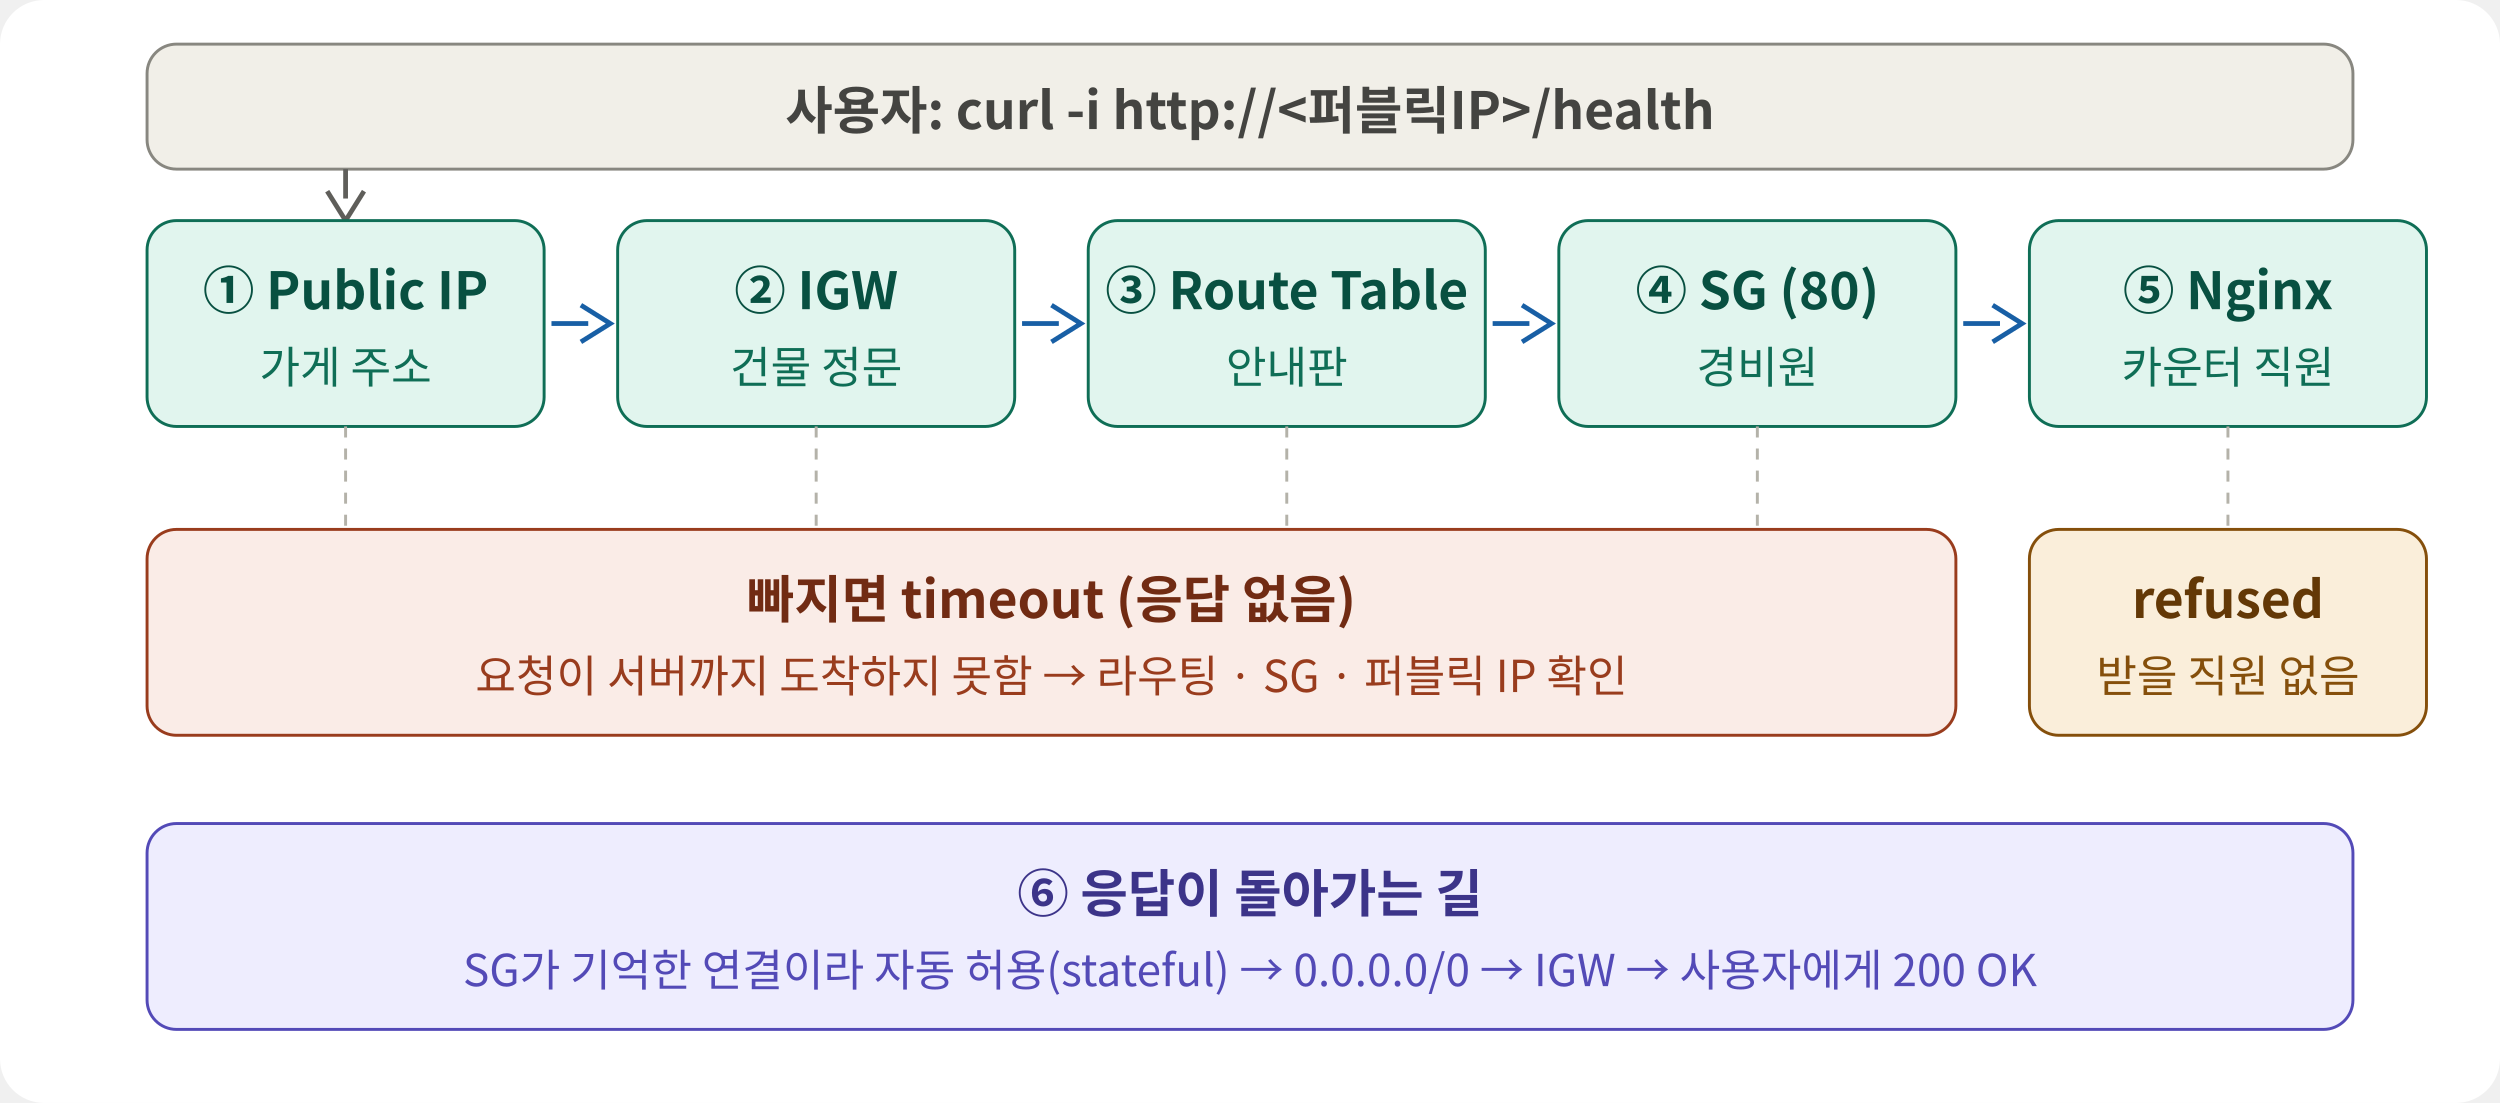
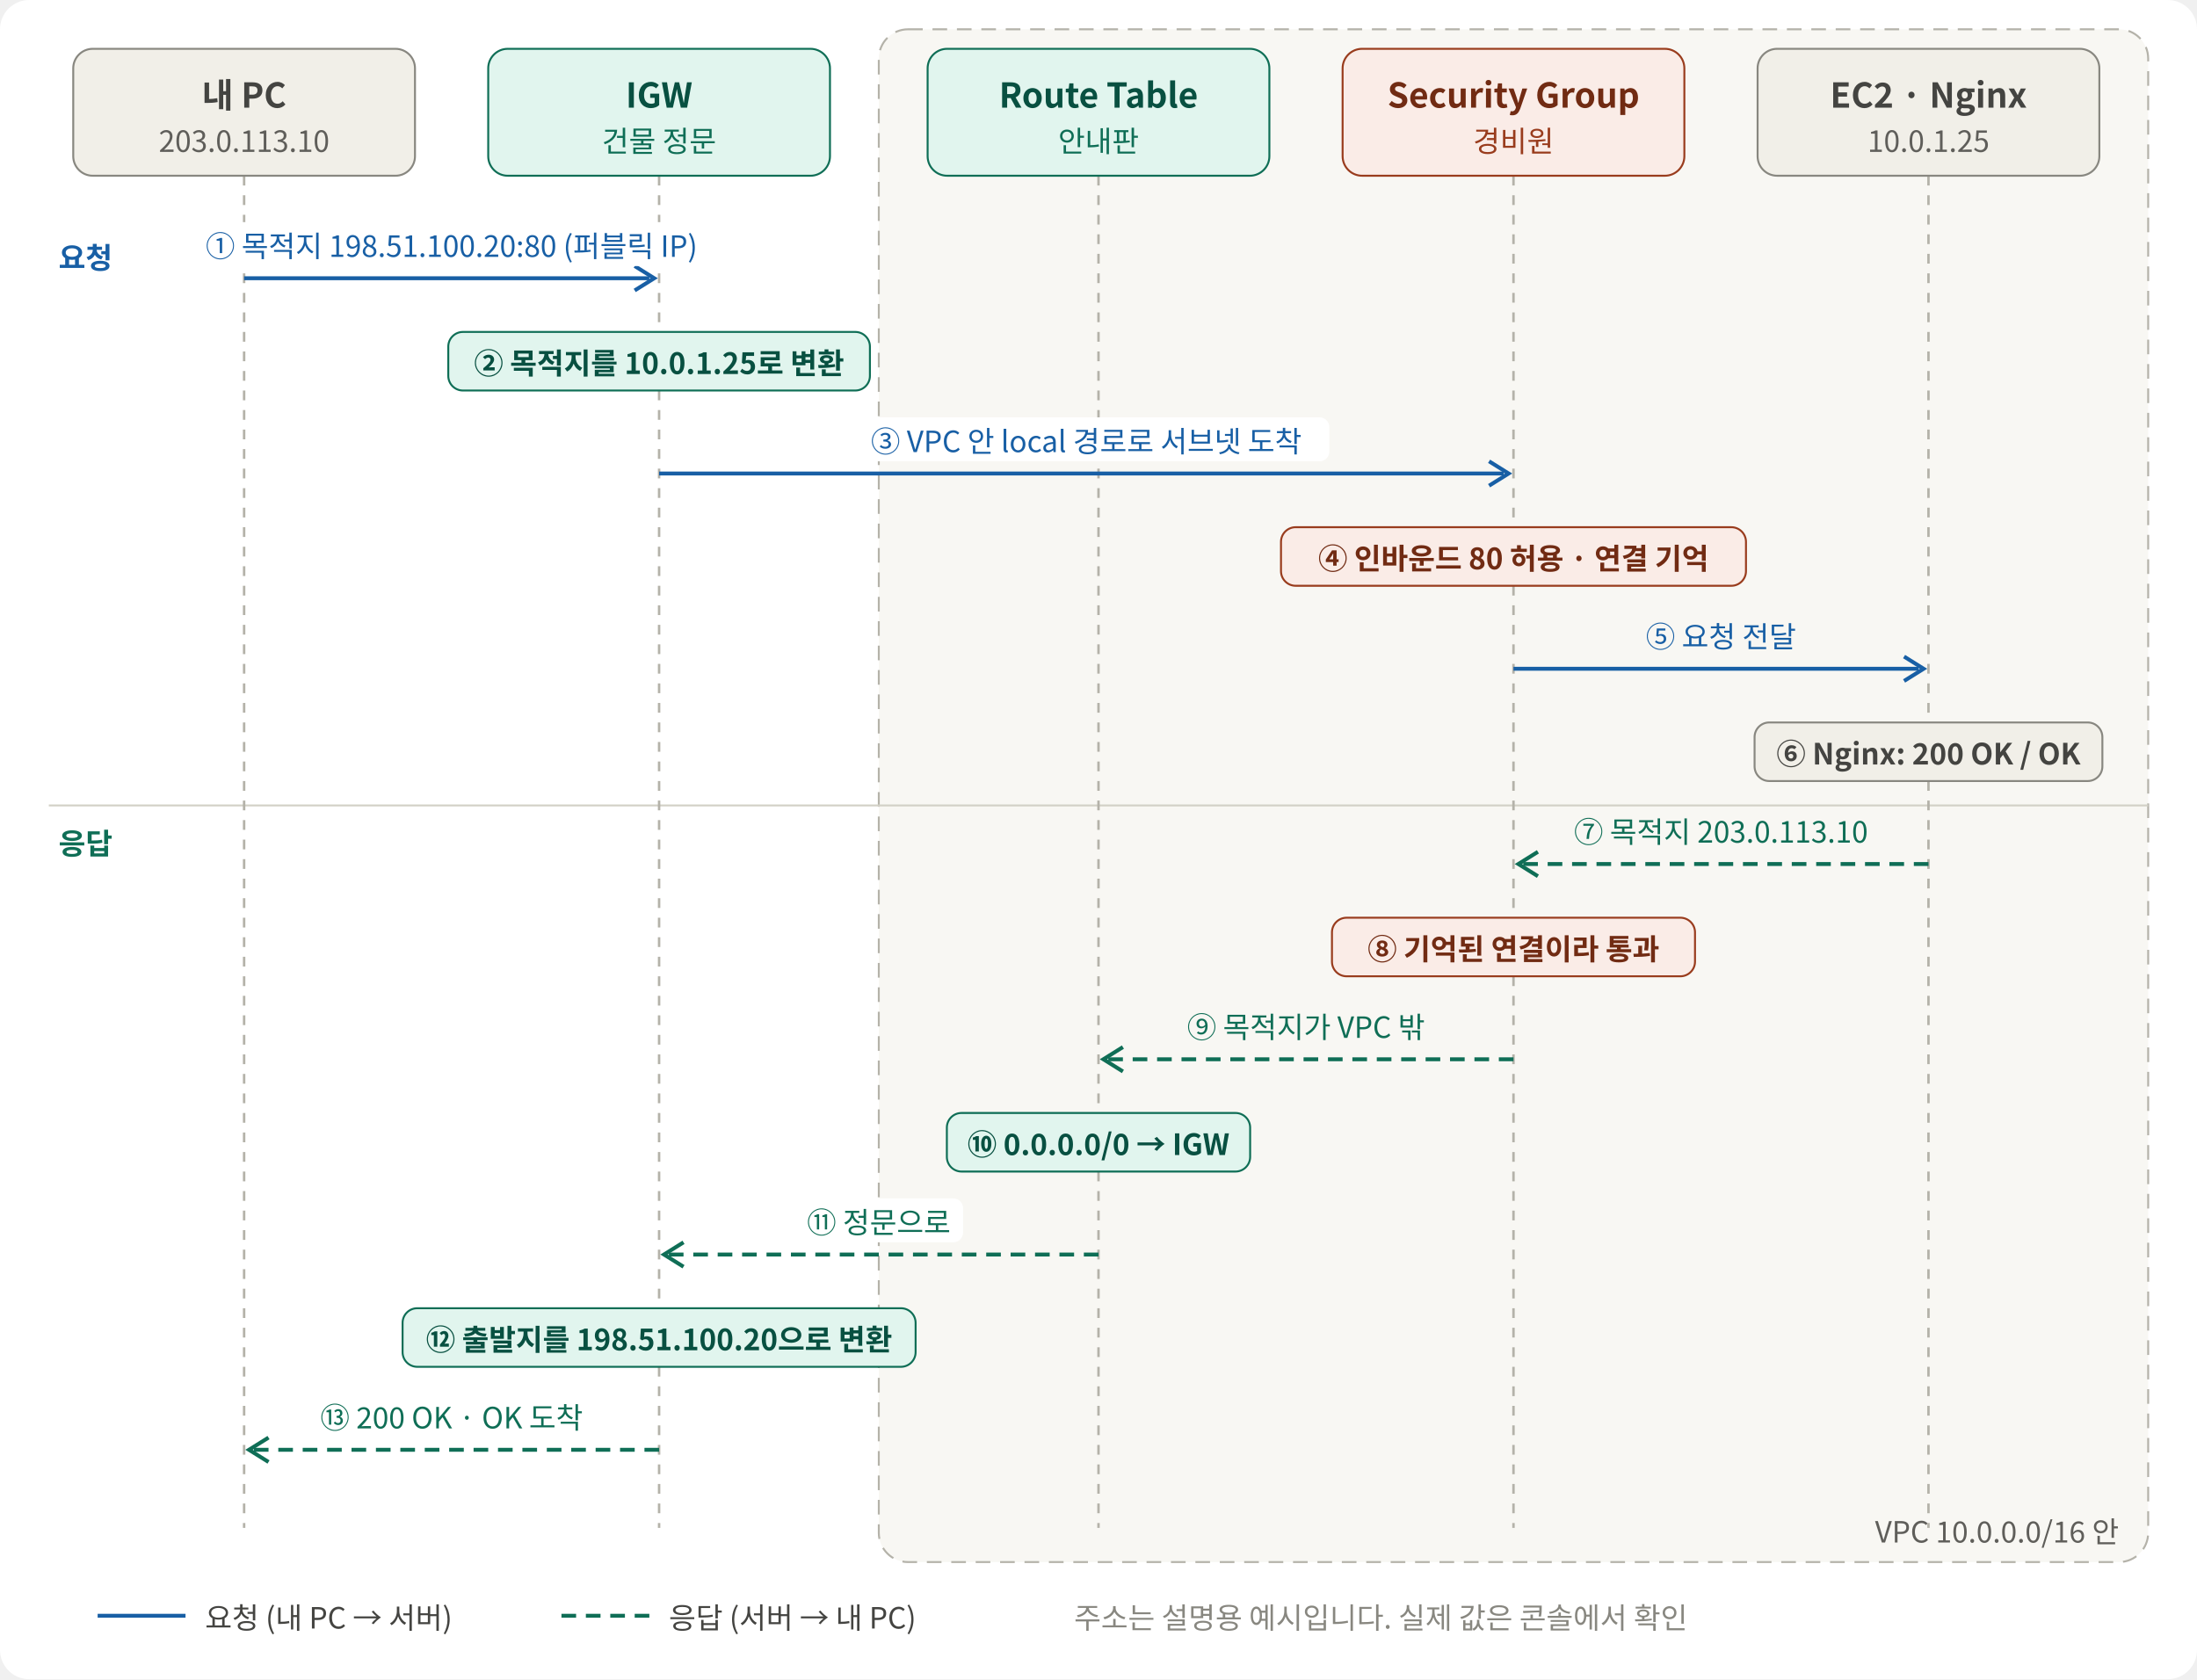
- <svg xmlns="http://www.w3.org/2000/svg" width="680" height="300" viewBox="0 0 680 300" font-family="-apple-system, 'Apple SD Gothic Neo', 'Malgun Gothic', 'Noto Sans KR', 'Noto Sans CJK KR', sans-serif" role="img">
-   <rect width="680" height="300" fill="#FFFFFF" rx="12" />
-   <rect x="40" y="12" width="600" height="34" rx="8" fill="#F1EFE8" stroke="#888780" stroke-width="0.8" />
-   <text x="340.0" y="29.0" text-anchor="middle" dominant-baseline="central" font-size="14" font-weight="600" fill="#444441">사용자: curl -i http://&lt;퍼블릭IP&gt;/health</text>
-   <line x1="94" y1="46" x2="94" y2="54" stroke="#5F5E5A" stroke-width="1.3" />
-   <path d="M89 52 L94 60 L99 52" fill="none" stroke="#5F5E5A" stroke-width="1.3" />
-   <rect x="40" y="60" width="108" height="56" rx="8" fill="#E1F5EE" stroke="#0F6E56" stroke-width="0.8" />
-   <text x="94.0" y="78.0" text-anchor="middle" dominant-baseline="central" font-size="14" font-weight="600" fill="#085041">① Public IP</text>
-   <text x="94.0" y="99.0" text-anchor="middle" dominant-baseline="central" font-size="12" fill="#0F6E56">가게 주소</text>
-   <line x1="150" y1="88" x2="160" y2="88" stroke="#185FA5" stroke-width="1.3" />
-   <path d="M158 83 L166 88 L158 93" fill="none" stroke="#185FA5" stroke-width="1.3" />
-   <line x1="94.0" y1="116" x2="94.0" y2="144" stroke="#B4B2A9" stroke-width="0.8" stroke-dasharray="3 3" />
-   <rect x="168" y="60" width="108" height="56" rx="8" fill="#E1F5EE" stroke="#0F6E56" stroke-width="0.8" />
-   <text x="222.0" y="78.0" text-anchor="middle" dominant-baseline="central" font-size="14" font-weight="600" fill="#085041">② IGW</text>
-   <text x="222.0" y="99.0" text-anchor="middle" dominant-baseline="central" font-size="12" fill="#0F6E56">건물 정문</text>
-   <line x1="278" y1="88" x2="288" y2="88" stroke="#185FA5" stroke-width="1.3" />
-   <path d="M286 83 L294 88 L286 93" fill="none" stroke="#185FA5" stroke-width="1.3" />
-   <line x1="222.0" y1="116" x2="222.0" y2="144" stroke="#B4B2A9" stroke-width="0.8" stroke-dasharray="3 3" />
-   <rect x="296" y="60" width="108" height="56" rx="8" fill="#E1F5EE" stroke="#0F6E56" stroke-width="0.8" />
-   <text x="350.0" y="78.0" text-anchor="middle" dominant-baseline="central" font-size="14" font-weight="600" fill="#085041">③ Route Table</text>
-   <text x="350.0" y="99.0" text-anchor="middle" dominant-baseline="central" font-size="12" fill="#0F6E56">안내판</text>
-   <line x1="406" y1="88" x2="416" y2="88" stroke="#185FA5" stroke-width="1.3" />
-   <path d="M414 83 L422 88 L414 93" fill="none" stroke="#185FA5" stroke-width="1.3" />
-   <line x1="350.0" y1="116" x2="350.0" y2="144" stroke="#B4B2A9" stroke-width="0.8" stroke-dasharray="3 3" />
-   <rect x="424" y="60" width="108" height="56" rx="8" fill="#E1F5EE" stroke="#0F6E56" stroke-width="0.8" />
-   <text x="478.0" y="78.0" text-anchor="middle" dominant-baseline="central" font-size="14" font-weight="600" fill="#085041">④ SG (80)</text>
-   <text x="478.0" y="99.0" text-anchor="middle" dominant-baseline="central" font-size="12" fill="#0F6E56">경비원</text>
-   <line x1="534" y1="88" x2="544" y2="88" stroke="#185FA5" stroke-width="1.3" />
-   <path d="M542 83 L550 88 L542 93" fill="none" stroke="#185FA5" stroke-width="1.3" />
-   <line x1="478.0" y1="116" x2="478.0" y2="144" stroke="#B4B2A9" stroke-width="0.8" stroke-dasharray="3 3" />
-   <rect x="552" y="60" width="108" height="56" rx="8" fill="#E1F5EE" stroke="#0F6E56" stroke-width="0.8" />
-   <text x="606.0" y="78.0" text-anchor="middle" dominant-baseline="central" font-size="14" font-weight="600" fill="#085041">⑤ Nginx</text>
-   <text x="606.0" y="99.0" text-anchor="middle" dominant-baseline="central" font-size="12" fill="#0F6E56">카운터 직원</text>
-   <line x1="606.0" y1="116" x2="606.0" y2="144" stroke="#B4B2A9" stroke-width="0.8" stroke-dasharray="3 3" />
-   <rect x="40" y="144" width="492" height="56" rx="8" fill="#FAECE7" stroke="#993C1D" stroke-width="0.8" />
-   <text x="286.0" y="162.0" text-anchor="middle" dominant-baseline="central" font-size="14" font-weight="600" fill="#712B13">빠지면 timeout (응답 없음)</text>
-   <text x="286.0" y="183.0" text-anchor="middle" dominant-baseline="central" font-size="12" fill="#993C1D">요청이 서버까지 도착하지 못함 → 라우팅 · SG · 퍼블릭 IP 확인</text>
-   <rect x="552" y="144" width="108" height="56" rx="8" fill="#FAEEDA" stroke="#854F0B" stroke-width="0.8" />
-   <text x="606.0" y="162.0" text-anchor="middle" dominant-baseline="central" font-size="14" font-weight="600" fill="#633806">refused</text>
-   <text x="606.0" y="183.0" text-anchor="middle" dominant-baseline="central" font-size="12" fill="#854F0B">받을 직원 없음</text>
-   <rect x="40" y="224" width="600" height="56" rx="8" fill="#EEEDFE" stroke="#534AB7" stroke-width="0.8" />
-   <text x="340.0" y="242.0" text-anchor="middle" dominant-baseline="central" font-size="14" font-weight="600" fill="#3C3489">⑥ 응답이 돌아가는 길</text>
-   <text x="340.0" y="263.0" text-anchor="middle" dominant-baseline="central" font-size="12" fill="#534AB7">SG가 기억한 연결이라 자동 허용(stateful) → 0.0.0.0/0 → IGW → 사용자에게 200 OK</text>
+ <svg xmlns="http://www.w3.org/2000/svg" width="900" height="688" viewBox="0 0 900 688" font-family="-apple-system, 'Apple SD Gothic Neo', 'Malgun Gothic', 'Noto Sans KR', 'Noto Sans CJK KR', sans-serif" role="img">
+   <rect width="900" height="688" fill="#FFFFFF" rx="12" />
+   <rect x="360" y="12" width="520" height="628" rx="12" fill="#F8F7F3" stroke="#B4B2A9" stroke-width="0.8" stroke-dasharray="6 4" />
+   <text x="868" y="632" text-anchor="end" font-size="12" fill="#5F5E5A">VPC 10.0.0.0/16 안</text>
+   <text x="24" y="110" font-size="12" font-weight="600" fill="#185FA5">요청</text>
+   <text x="24" y="350" font-size="12" font-weight="600" fill="#0F6E56">응답</text>
+   <line x1="20" y1="330.0" x2="880" y2="330.0" stroke="#D3D1C7" stroke-width="0.8" />
+   <line x1="100" y1="72" x2="100" y2="626" stroke="#B4B2A9" stroke-width="1" stroke-dasharray="4 4" />
+   <rect x="30.0" y="20" width="140" height="52" rx="8" fill="#F1EFE8" stroke="#888780" stroke-width="0.8" />
+   <text x="100" y="38" text-anchor="middle" dominant-baseline="central" font-size="14" font-weight="600" fill="#444441">내 PC</text>
+   <text x="100" y="57" text-anchor="middle" dominant-baseline="central" font-size="12" fill="#5F5E5A">203.0.113.10</text>
+   <line x1="270" y1="72" x2="270" y2="626" stroke="#B4B2A9" stroke-width="1" stroke-dasharray="4 4" />
+   <rect x="200.0" y="20" width="140" height="52" rx="8" fill="#E1F5EE" stroke="#0F6E56" stroke-width="0.8" />
+   <text x="270" y="38" text-anchor="middle" dominant-baseline="central" font-size="14" font-weight="600" fill="#085041">IGW</text>
+   <text x="270" y="57" text-anchor="middle" dominant-baseline="central" font-size="12" fill="#0F6E56">건물 정문</text>
+   <line x1="450" y1="72" x2="450" y2="626" stroke="#B4B2A9" stroke-width="1" stroke-dasharray="4 4" />
+   <rect x="380.0" y="20" width="140" height="52" rx="8" fill="#E1F5EE" stroke="#0F6E56" stroke-width="0.8" />
+   <text x="450" y="38" text-anchor="middle" dominant-baseline="central" font-size="14" font-weight="600" fill="#085041">Route Table</text>
+   <text x="450" y="57" text-anchor="middle" dominant-baseline="central" font-size="12" fill="#0F6E56">안내판</text>
+   <line x1="620" y1="72" x2="620" y2="626" stroke="#B4B2A9" stroke-width="1" stroke-dasharray="4 4" />
+   <rect x="550.0" y="20" width="140" height="52" rx="8" fill="#FAECE7" stroke="#993C1D" stroke-width="0.8" />
+   <text x="620" y="38" text-anchor="middle" dominant-baseline="central" font-size="14" font-weight="600" fill="#712B13">Security Group</text>
+   <text x="620" y="57" text-anchor="middle" dominant-baseline="central" font-size="12" fill="#993C1D">경비원</text>
+   <line x1="790" y1="72" x2="790" y2="626" stroke="#B4B2A9" stroke-width="1" stroke-dasharray="4 4" />
+   <rect x="720.0" y="20" width="140" height="52" rx="8" fill="#F1EFE8" stroke="#888780" stroke-width="0.8" />
+   <text x="790" y="38" text-anchor="middle" dominant-baseline="central" font-size="14" font-weight="600" fill="#444441">EC2 · Nginx</text>
+   <text x="790" y="57" text-anchor="middle" dominant-baseline="central" font-size="12" fill="#5F5E5A">10.0.1.25</text>
+   <line x1="100" y1="114" x2="266" y2="114" stroke="#185FA5" stroke-width="1.6" />
+   <path d="M260 109 L268 114 L260 119" fill="none" stroke="#185FA5" stroke-width="1.6" />
+   <rect x="72.48" y="91" width="225.04" height="18" rx="4" fill="#FFFFFF" />
+   <text x="185.0" y="100" text-anchor="middle" dominant-baseline="central" font-size="12" fill="#185FA5">① 목적지 198.51.100.20:80 (퍼블릭 IP)</text>
+   <rect x="183.64" y="136" width="172.72" height="24" rx="6" fill="#E1F5EE" stroke="#0F6E56" stroke-width="0.8" />
+   <text x="270" y="148" text-anchor="middle" dominant-baseline="central" font-size="12" font-weight="600" fill="#085041">② 목적지를 10.0.1.25로 변환</text>
+   <line x1="270" y1="194" x2="616" y2="194" stroke="#185FA5" stroke-width="1.6" />
+   <path d="M610 189 L618 194 L610 199" fill="none" stroke="#185FA5" stroke-width="1.6" />
+   <rect x="345.44" y="171" width="199.12" height="18" rx="4" fill="#FFFFFF" />
+   <text x="445.0" y="180" text-anchor="middle" dominant-baseline="central" font-size="12" fill="#185FA5">③ VPC 안 local 경로로 서브넷 도착</text>
+   <rect x="524.76" y="216" width="190.48" height="24" rx="6" fill="#FAECE7" stroke="#993C1D" stroke-width="0.8" />
+   <text x="620" y="228" text-anchor="middle" dominant-baseline="central" font-size="12" font-weight="600" fill="#712B13">④ 인바운드 80 허용 · 연결 기억</text>
+   <line x1="620" y1="274" x2="786" y2="274" stroke="#185FA5" stroke-width="1.6" />
+   <path d="M780 269 L788 274 L780 279" fill="none" stroke="#185FA5" stroke-width="1.6" />
+   <rect x="668.56" y="251" width="72.88" height="18" rx="4" fill="#F8F7F3" />
+   <text x="705.0" y="260" text-anchor="middle" dominant-baseline="central" font-size="12" fill="#185FA5">⑤ 요청 전달</text>
+   <rect x="718.76" y="296" width="142.48" height="24" rx="6" fill="#F1EFE8" stroke="#888780" stroke-width="0.8" />
+   <text x="790" y="308" text-anchor="middle" dominant-baseline="central" font-size="12" font-weight="600" fill="#444441">⑥ Nginx: 200 OK / OK</text>
+   <line x1="790" y1="354" x2="624" y2="354" stroke="#0F6E56" stroke-width="1.6" stroke-dasharray="6 4" />
+   <path d="M630 349 L622 354 L630 359" fill="none" stroke="#0F6E56" stroke-width="1.6" />
+   <rect x="641.44" y="331" width="127.12" height="18" rx="4" fill="#F8F7F3" />
+   <text x="705.0" y="340" text-anchor="middle" dominant-baseline="central" font-size="12" fill="#0F6E56">⑦ 목적지 203.0.113.10</text>
+   <rect x="545.64" y="376" width="148.72" height="24" rx="6" fill="#FAECE7" stroke="#993C1D" stroke-width="0.8" />
+   <text x="620" y="388" text-anchor="middle" dominant-baseline="central" font-size="12" font-weight="600" fill="#712B13">⑧ 기억된 연결이라 통과</text>
+   <line x1="620" y1="434" x2="454" y2="434" stroke="#0F6E56" stroke-width="1.6" stroke-dasharray="6 4" />
+   <path d="M460 429 L452 434 L460 439" fill="none" stroke="#0F6E56" stroke-width="1.6" />
+   <rect x="479.84" y="411" width="110.32" height="18" rx="4" fill="#F8F7F3" />
+   <text x="535.0" y="420" text-anchor="middle" dominant-baseline="central" font-size="12" fill="#0F6E56">⑨ 목적지가 VPC 밖</text>
+   <rect x="387.88" y="456" width="124.24" height="24" rx="6" fill="#E1F5EE" stroke="#0F6E56" stroke-width="0.8" />
+   <text x="450" y="468" text-anchor="middle" dominant-baseline="central" font-size="12" font-weight="600" fill="#085041">⑩ 0.0.0.0/0 → IGW</text>
+   <line x1="450" y1="514" x2="274" y2="514" stroke="#0F6E56" stroke-width="1.6" stroke-dasharray="6 4" />
+   <path d="M280 509 L272 514 L280 519" fill="none" stroke="#0F6E56" stroke-width="1.6" />
+   <rect x="325.48" y="491" width="69.04" height="18" rx="4" fill="#FFFFFF" />
+   <text x="360.0" y="500" text-anchor="middle" dominant-baseline="central" font-size="12" fill="#0F6E56">⑪ 정문으로</text>
+   <rect x="164.92" y="536" width="210.16" height="24" rx="6" fill="#E1F5EE" stroke="#0F6E56" stroke-width="0.8" />
+   <text x="270" y="548" text-anchor="middle" dominant-baseline="central" font-size="12" font-weight="600" fill="#085041">⑫ 출발지를 198.51.100.20으로 변환</text>
+   <line x1="270" y1="594" x2="104" y2="594" stroke="#0F6E56" stroke-width="1.6" stroke-dasharray="6 4" />
+   <path d="M110 589 L102 594 L110 599" fill="none" stroke="#0F6E56" stroke-width="1.6" />
+   <rect x="127.68" y="571" width="114.64" height="18" rx="4" fill="#FFFFFF" />
+   <text x="185.0" y="580" text-anchor="middle" dominant-baseline="central" font-size="12" fill="#0F6E56">⑬ 200 OK · OK 도착</text>
+   <line x1="40" y1="662" x2="76" y2="662" stroke="#185FA5" stroke-width="1.6" />
+   <text x="84" y="662" dominant-baseline="central" font-size="12" fill="#444441">요청 (내 PC → 서버)</text>
+   <line x1="230" y1="662" x2="266" y2="662" stroke="#0F6E56" stroke-width="1.6" stroke-dasharray="6 4" />
+   <text x="274" y="662" dominant-baseline="central" font-size="12" fill="#444441">응답 (서버 → 내 PC)</text>
+   <text x="440" y="662" dominant-baseline="central" font-size="12" fill="#888780">주소는 설명용 예시입니다. 실제 값은 콘솔에서 확인</text>
</svg>
